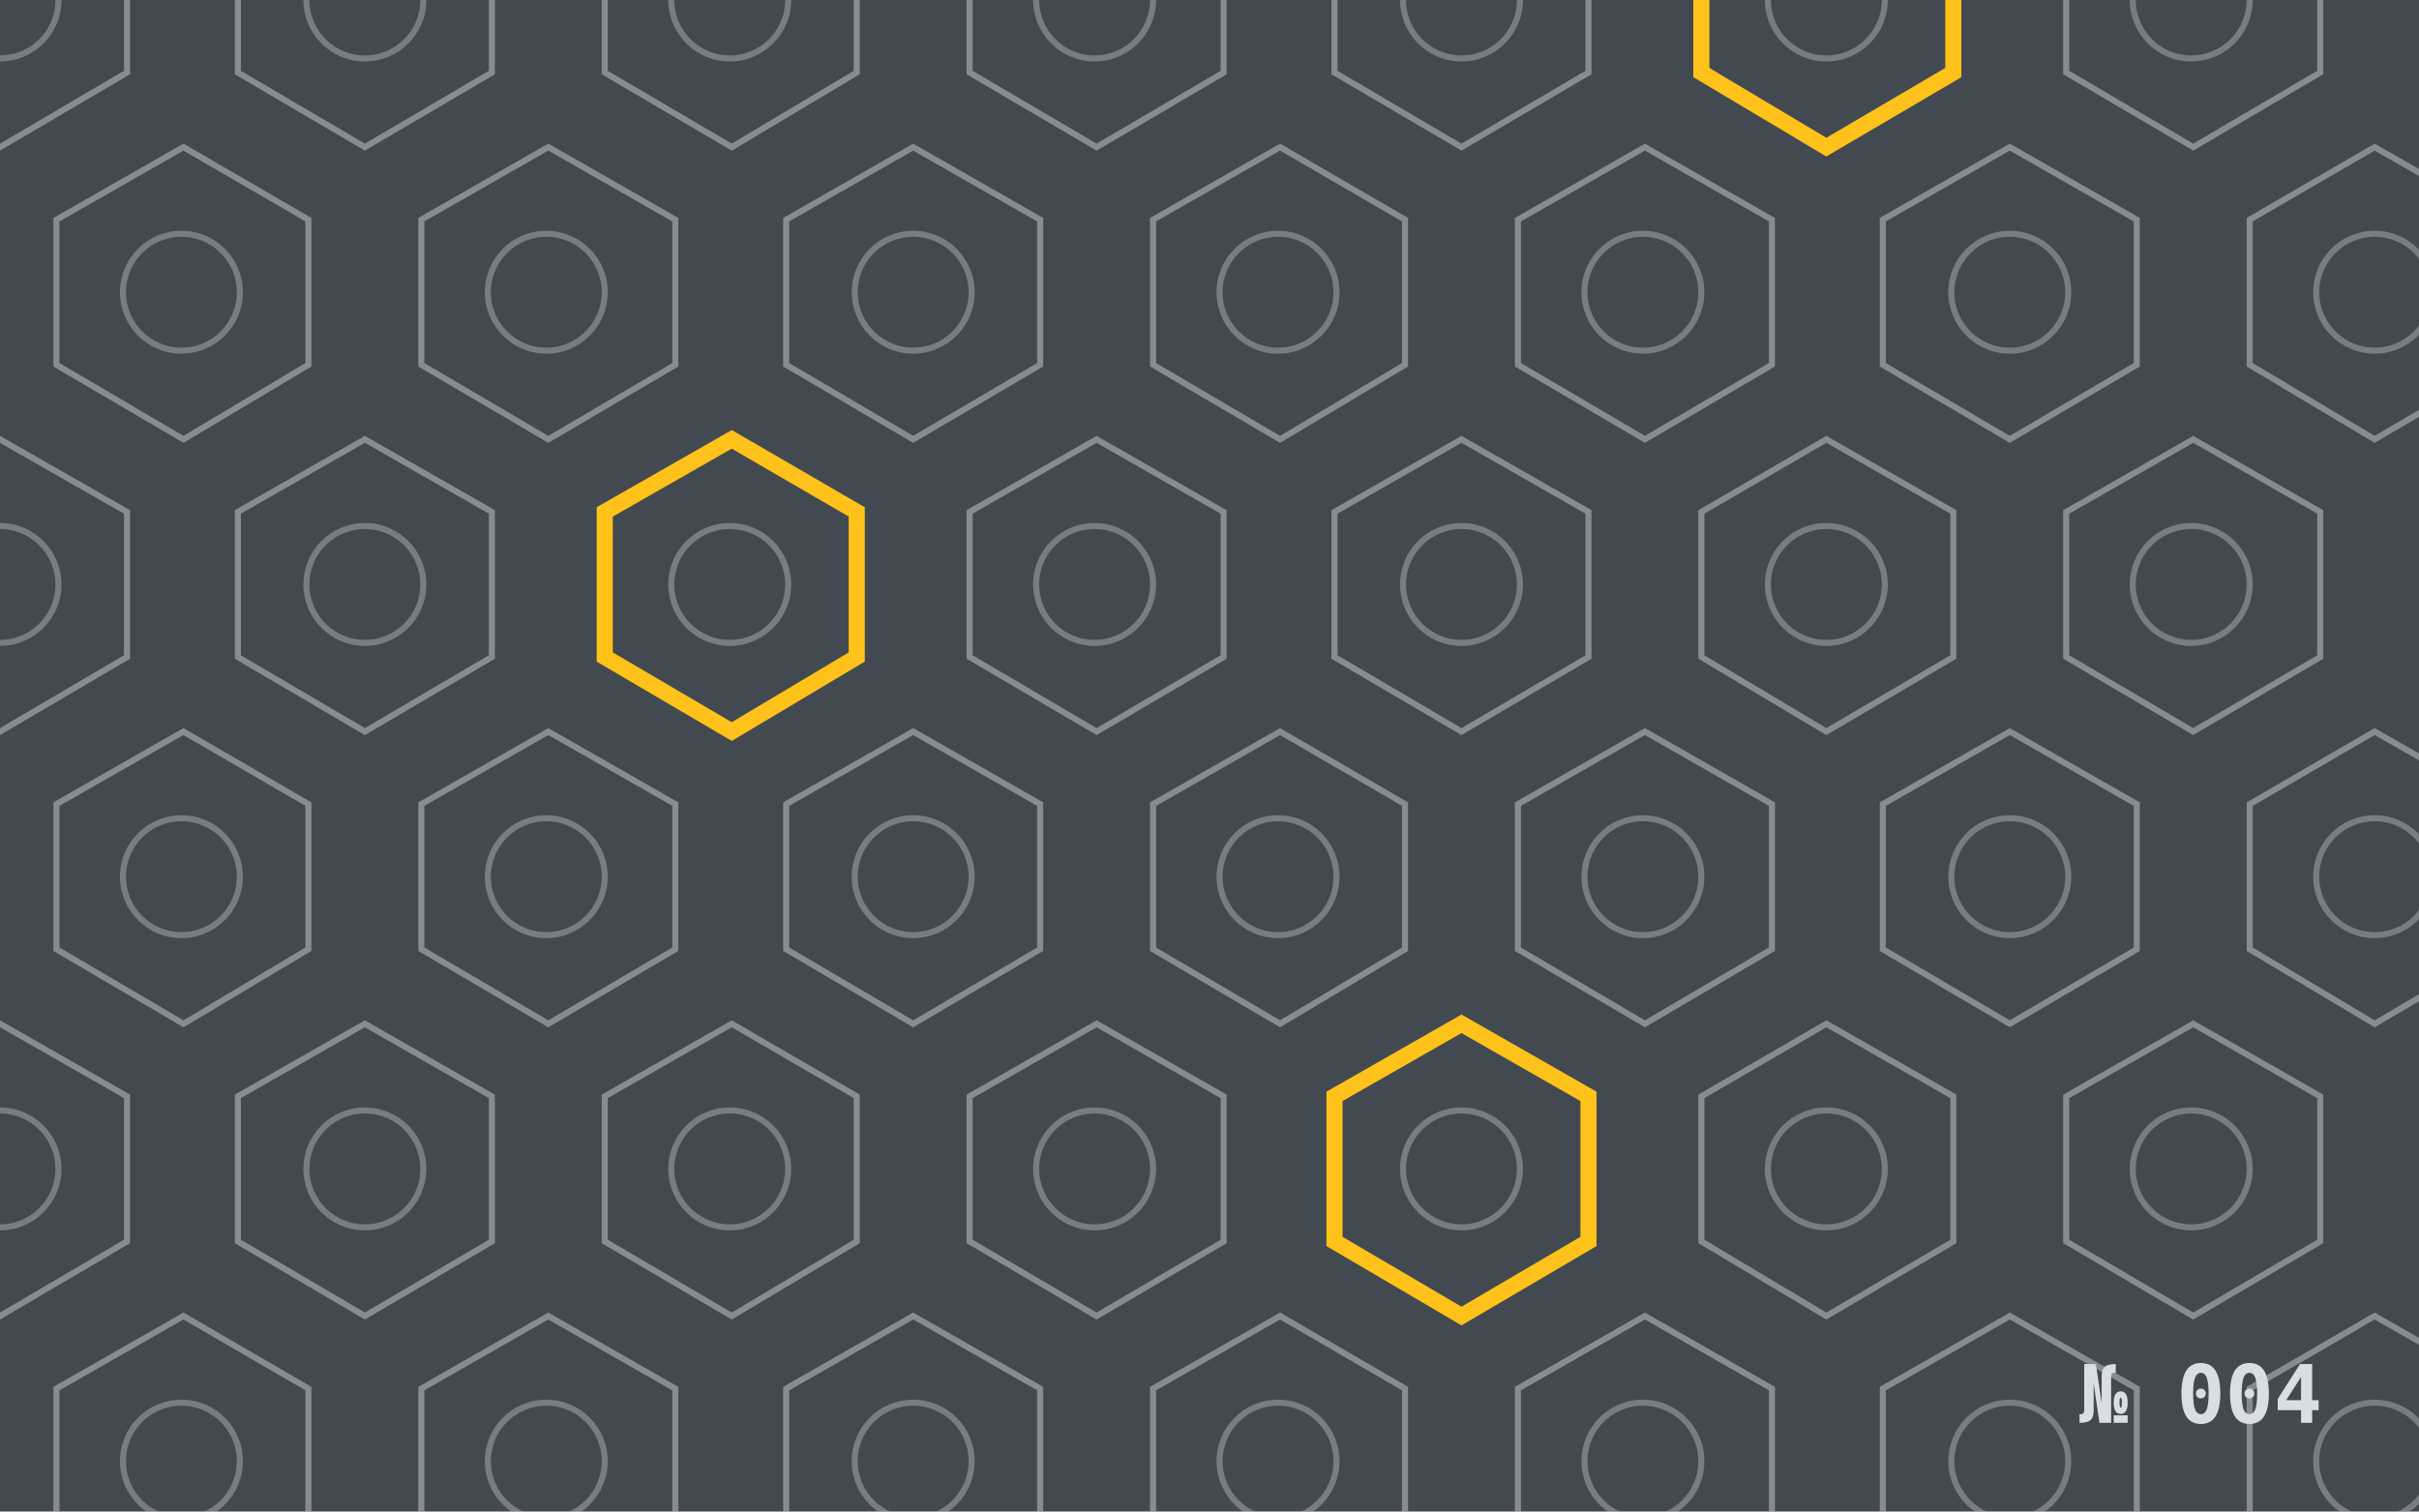
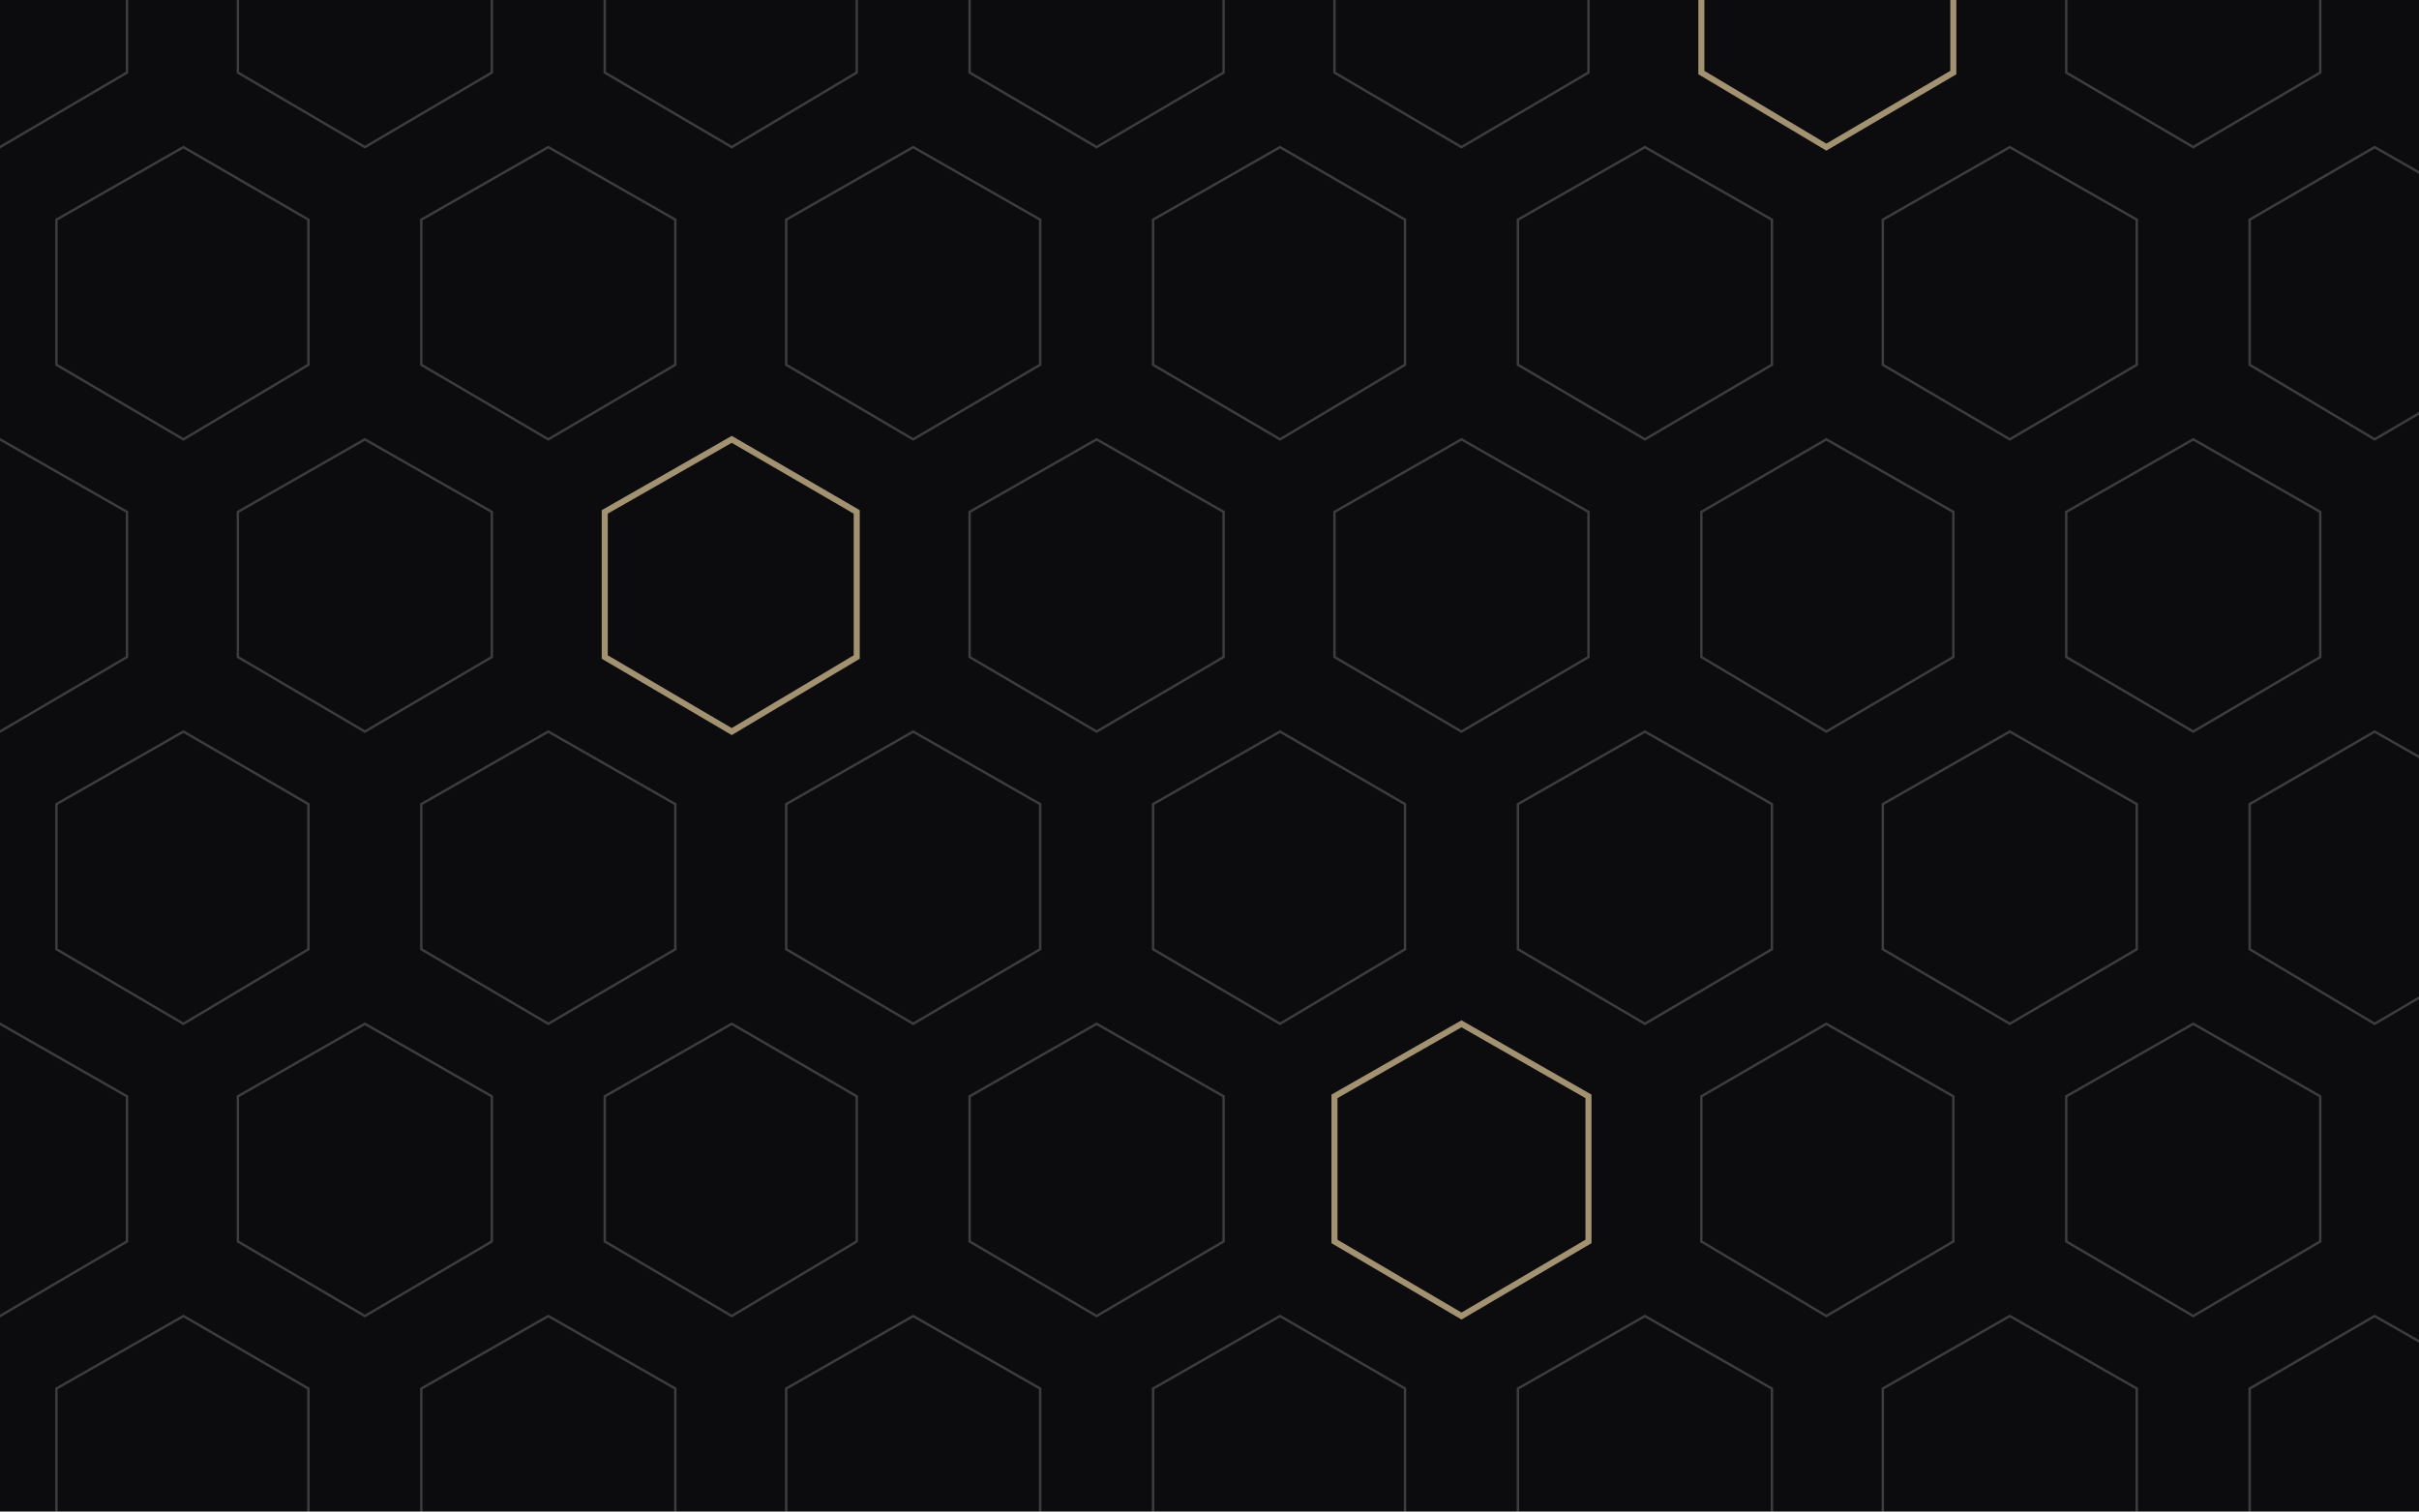
- <svg xmlns="http://www.w3.org/2000/svg" viewBox="0 0 1200 750" preserveAspectRatio="xMidYMid slice" role="img" aria-label="Обложка статьи, рубрика «Обслуживание»">
-   <rect width="1200" height="750" fill="#434950" />
-   <path d="M63 36L0 73L-63 36L-63 -36L-0 -73L63 -36Z" fill="none" stroke="#D9DEE3" stroke-width="3" opacity="0.45" />
-   <circle cx="0" cy="0" r="29" fill="none" stroke="#D9DEE3" stroke-width="3" opacity="0.35" />
-   <path d="M244 36L181 73L118 36L118 -36L181 -73L244 -36Z" fill="none" stroke="#D9DEE3" stroke-width="3" opacity="0.45" />
-   <circle cx="181" cy="0" r="29" fill="none" stroke="#D9DEE3" stroke-width="3" opacity="0.35" />
-   <path d="M425 36L363 73L300 36L300 -36L363 -73L425 -36Z" fill="none" stroke="#D9DEE3" stroke-width="3" opacity="0.45" />
-   <circle cx="362" cy="0" r="29" fill="none" stroke="#D9DEE3" stroke-width="3" opacity="0.35" />
-   <path d="M607 36L544 73L481 36L481 -36L544 -73L607 -36Z" fill="none" stroke="#D9DEE3" stroke-width="3" opacity="0.45" />
-   <circle cx="543" cy="0" r="29" fill="none" stroke="#D9DEE3" stroke-width="3" opacity="0.35" />
-   <path d="M788 36L725 73L662 36L662 -36L725 -73L788 -36Z" fill="none" stroke="#D9DEE3" stroke-width="3" opacity="0.45" />
-   <circle cx="725" cy="0" r="29" fill="none" stroke="#D9DEE3" stroke-width="3" opacity="0.35" />
-   <path d="M969 36L906 73L844 36L844 -36L906 -73L969 -36Z" fill="none" stroke="#FFC21A" stroke-width="8" opacity="1" />
-   <circle cx="906" cy="0" r="29" fill="none" stroke="#D9DEE3" stroke-width="3" opacity="0.35" />
-   <path d="M1151 36L1088 73L1025 36L1025 -36L1088 -73L1151 -36Z" fill="none" stroke="#D9DEE3" stroke-width="3" opacity="0.45" />
-   <circle cx="1087" cy="0" r="29" fill="none" stroke="#D9DEE3" stroke-width="3" opacity="0.35" />
-   <path d="M1332 36L1269 73L1206 36L1206 -36L1269 -73L1332 -36Z" fill="none" stroke="#D9DEE3" stroke-width="3" opacity="0.45" />
-   <circle cx="1269" cy="0" r="29" fill="none" stroke="#D9DEE3" stroke-width="3" opacity="0.35" />
-   <path d="M153 181L91 218L28 181L28 109L91 73L153 109Z" fill="none" stroke="#D9DEE3" stroke-width="3" opacity="0.45" />
-   <circle cx="90" cy="145" r="29" fill="none" stroke="#D9DEE3" stroke-width="3" opacity="0.35" />
-   <path d="M335 181L272 218L209 181L209 109L272 73L335 109Z" fill="none" stroke="#D9DEE3" stroke-width="3" opacity="0.45" />
-   <circle cx="271" cy="145" r="29" fill="none" stroke="#D9DEE3" stroke-width="3" opacity="0.35" />
-   <path d="M516 181L453 218L390 181L390 109L453 73L516 109Z" fill="none" stroke="#D9DEE3" stroke-width="3" opacity="0.45" />
-   <circle cx="453" cy="145" r="29" fill="none" stroke="#D9DEE3" stroke-width="3" opacity="0.35" />
-   <path d="M697 181L635 218L572 181L572 109L635 73L697 109Z" fill="none" stroke="#D9DEE3" stroke-width="3" opacity="0.45" />
-   <circle cx="634" cy="145" r="29" fill="none" stroke="#D9DEE3" stroke-width="3" opacity="0.35" />
-   <path d="M879 181L816 218L753 181L753 109L816 73L879 109Z" fill="none" stroke="#D9DEE3" stroke-width="3" opacity="0.45" />
-   <circle cx="815" cy="145" r="29" fill="none" stroke="#D9DEE3" stroke-width="3" opacity="0.35" />
-   <path d="M1060 181L997 218L934 181L934 109L997 73L1060 109Z" fill="none" stroke="#D9DEE3" stroke-width="3" opacity="0.45" />
-   <circle cx="997" cy="145" r="29" fill="none" stroke="#D9DEE3" stroke-width="3" opacity="0.35" />
-   <path d="M1241 181L1178 218L1116 181L1116 109L1178 73L1241 109Z" fill="none" stroke="#D9DEE3" stroke-width="3" opacity="0.45" />
-   <circle cx="1178" cy="145" r="29" fill="none" stroke="#D9DEE3" stroke-width="3" opacity="0.35" />
-   <path d="M63 326L0 363L-63 326L-63 254L-0 218L63 254Z" fill="none" stroke="#D9DEE3" stroke-width="3" opacity="0.45" />
-   <circle cx="0" cy="290" r="29" fill="none" stroke="#D9DEE3" stroke-width="3" opacity="0.35" />
-   <path d="M244 326L181 363L118 326L118 254L181 218L244 254Z" fill="none" stroke="#D9DEE3" stroke-width="3" opacity="0.45" />
-   <circle cx="181" cy="290" r="29" fill="none" stroke="#D9DEE3" stroke-width="3" opacity="0.35" />
-   <path d="M425 326L363 363L300 326L300 254L363 218L425 254Z" fill="none" stroke="#FFC21A" stroke-width="8" opacity="1" />
-   <circle cx="362" cy="290" r="29" fill="none" stroke="#D9DEE3" stroke-width="3" opacity="0.35" />
-   <path d="M607 326L544 363L481 326L481 254L544 218L607 254Z" fill="none" stroke="#D9DEE3" stroke-width="3" opacity="0.45" />
-   <circle cx="543" cy="290" r="29" fill="none" stroke="#D9DEE3" stroke-width="3" opacity="0.35" />
-   <path d="M788 326L725 363L662 326L662 254L725 218L788 254Z" fill="none" stroke="#D9DEE3" stroke-width="3" opacity="0.45" />
-   <circle cx="725" cy="290" r="29" fill="none" stroke="#D9DEE3" stroke-width="3" opacity="0.35" />
-   <path d="M969 326L906 363L844 326L844 254L906 218L969 254Z" fill="none" stroke="#D9DEE3" stroke-width="3" opacity="0.45" />
-   <circle cx="906" cy="290" r="29" fill="none" stroke="#D9DEE3" stroke-width="3" opacity="0.35" />
-   <path d="M1151 326L1088 363L1025 326L1025 254L1088 218L1151 254Z" fill="none" stroke="#D9DEE3" stroke-width="3" opacity="0.45" />
-   <circle cx="1087" cy="290" r="29" fill="none" stroke="#D9DEE3" stroke-width="3" opacity="0.35" />
-   <path d="M1332 326L1269 363L1206 326L1206 254L1269 218L1332 254Z" fill="none" stroke="#D9DEE3" stroke-width="3" opacity="0.45" />
-   <circle cx="1269" cy="290" r="29" fill="none" stroke="#D9DEE3" stroke-width="3" opacity="0.35" />
-   <path d="M153 471L91 508L28 471L28 399L91 363L153 399Z" fill="none" stroke="#D9DEE3" stroke-width="3" opacity="0.45" />
-   <circle cx="90" cy="435" r="29" fill="none" stroke="#D9DEE3" stroke-width="3" opacity="0.35" />
-   <path d="M335 471L272 508L209 471L209 399L272 363L335 399Z" fill="none" stroke="#D9DEE3" stroke-width="3" opacity="0.45" />
-   <circle cx="271" cy="435" r="29" fill="none" stroke="#D9DEE3" stroke-width="3" opacity="0.35" />
-   <path d="M516 471L453 508L390 471L390 399L453 363L516 399Z" fill="none" stroke="#D9DEE3" stroke-width="3" opacity="0.45" />
-   <circle cx="453" cy="435" r="29" fill="none" stroke="#D9DEE3" stroke-width="3" opacity="0.35" />
-   <path d="M697 471L635 508L572 471L572 399L635 363L697 399Z" fill="none" stroke="#D9DEE3" stroke-width="3" opacity="0.45" />
-   <circle cx="634" cy="435" r="29" fill="none" stroke="#D9DEE3" stroke-width="3" opacity="0.35" />
-   <path d="M879 471L816 508L753 471L753 399L816 363L879 399Z" fill="none" stroke="#D9DEE3" stroke-width="3" opacity="0.45" />
-   <circle cx="815" cy="435" r="29" fill="none" stroke="#D9DEE3" stroke-width="3" opacity="0.35" />
-   <path d="M1060 471L997 508L934 471L934 399L997 363L1060 399Z" fill="none" stroke="#D9DEE3" stroke-width="3" opacity="0.45" />
-   <circle cx="997" cy="435" r="29" fill="none" stroke="#D9DEE3" stroke-width="3" opacity="0.35" />
-   <path d="M1241 471L1178 508L1116 471L1116 399L1178 363L1241 399Z" fill="none" stroke="#D9DEE3" stroke-width="3" opacity="0.45" />
-   <circle cx="1178" cy="435" r="29" fill="none" stroke="#D9DEE3" stroke-width="3" opacity="0.35" />
-   <path d="M63 616L0 653L-63 616L-63 544L-0 508L63 544Z" fill="none" stroke="#D9DEE3" stroke-width="3" opacity="0.45" />
-   <circle cx="0" cy="580" r="29" fill="none" stroke="#D9DEE3" stroke-width="3" opacity="0.35" />
-   <path d="M244 616L181 653L118 616L118 544L181 508L244 544Z" fill="none" stroke="#D9DEE3" stroke-width="3" opacity="0.45" />
-   <circle cx="181" cy="580" r="29" fill="none" stroke="#D9DEE3" stroke-width="3" opacity="0.35" />
-   <path d="M425 616L363 653L300 616L300 544L363 508L425 544Z" fill="none" stroke="#D9DEE3" stroke-width="3" opacity="0.45" />
-   <circle cx="362" cy="580" r="29" fill="none" stroke="#D9DEE3" stroke-width="3" opacity="0.35" />
-   <path d="M607 616L544 653L481 616L481 544L544 508L607 544Z" fill="none" stroke="#D9DEE3" stroke-width="3" opacity="0.45" />
-   <circle cx="543" cy="580" r="29" fill="none" stroke="#D9DEE3" stroke-width="3" opacity="0.35" />
-   <path d="M788 616L725 653L662 616L662 544L725 508L788 544Z" fill="none" stroke="#FFC21A" stroke-width="8" opacity="1" />
-   <circle cx="725" cy="580" r="29" fill="none" stroke="#D9DEE3" stroke-width="3" opacity="0.35" />
-   <path d="M969 616L906 653L844 616L844 544L906 508L969 544Z" fill="none" stroke="#D9DEE3" stroke-width="3" opacity="0.45" />
-   <circle cx="906" cy="580" r="29" fill="none" stroke="#D9DEE3" stroke-width="3" opacity="0.35" />
-   <path d="M1151 616L1088 653L1025 616L1025 544L1088 508L1151 544Z" fill="none" stroke="#D9DEE3" stroke-width="3" opacity="0.45" />
-   <circle cx="1087" cy="580" r="29" fill="none" stroke="#D9DEE3" stroke-width="3" opacity="0.35" />
-   <path d="M1332 616L1269 653L1206 616L1206 544L1269 508L1332 544Z" fill="none" stroke="#D9DEE3" stroke-width="3" opacity="0.45" />
-   <circle cx="1269" cy="580" r="29" fill="none" stroke="#D9DEE3" stroke-width="3" opacity="0.35" />
-   <path d="M153 761L91 798L28 761L28 689L91 653L153 689Z" fill="none" stroke="#D9DEE3" stroke-width="3" opacity="0.45" />
-   <circle cx="90" cy="725" r="29" fill="none" stroke="#D9DEE3" stroke-width="3" opacity="0.35" />
-   <path d="M335 761L272 798L209 761L209 689L272 653L335 689Z" fill="none" stroke="#D9DEE3" stroke-width="3" opacity="0.45" />
-   <circle cx="271" cy="725" r="29" fill="none" stroke="#D9DEE3" stroke-width="3" opacity="0.35" />
-   <path d="M516 761L453 798L390 761L390 689L453 653L516 689Z" fill="none" stroke="#D9DEE3" stroke-width="3" opacity="0.45" />
-   <circle cx="453" cy="725" r="29" fill="none" stroke="#D9DEE3" stroke-width="3" opacity="0.35" />
-   <path d="M697 761L635 798L572 761L572 689L635 653L697 689Z" fill="none" stroke="#D9DEE3" stroke-width="3" opacity="0.45" />
-   <circle cx="634" cy="725" r="29" fill="none" stroke="#D9DEE3" stroke-width="3" opacity="0.35" />
-   <path d="M879 761L816 798L753 761L753 689L816 653L879 689Z" fill="none" stroke="#D9DEE3" stroke-width="3" opacity="0.45" />
-   <circle cx="815" cy="725" r="29" fill="none" stroke="#D9DEE3" stroke-width="3" opacity="0.35" />
-   <path d="M1060 761L997 798L934 761L934 689L997 653L1060 689Z" fill="none" stroke="#D9DEE3" stroke-width="3" opacity="0.45" />
-   <circle cx="997" cy="725" r="29" fill="none" stroke="#D9DEE3" stroke-width="3" opacity="0.35" />
-   <path d="M1241 761L1178 798L1116 761L1116 689L1178 653L1241 689Z" fill="none" stroke="#D9DEE3" stroke-width="3" opacity="0.45" />
-   <circle cx="1178" cy="725" r="29" fill="none" stroke="#D9DEE3" stroke-width="3" opacity="0.35" />
-   <text x="1152" y="706" text-anchor="end" font-family="'JetBrains Mono',ui-monospace,monospace" font-size="40" font-weight="600" fill="#D9DEE3">№ 004</text>
+ <svg xmlns="http://www.w3.org/2000/svg" width="1200" height="750" viewBox="0 0 1200 750" preserveAspectRatio="xMidYMid slice" aria-hidden="true" focusable="false">
+   <rect width="1200" height="750" fill="#0C0B0D" />
+   <path d="M63 36L0 73L-63 36L-63 -36L-0 -73L63 -36Z" fill="none" stroke="#ECEBE6" stroke-width="1.2" opacity="0.22" />
+   <path d="M244 36L181 73L118 36L118 -36L181 -73L244 -36Z" fill="none" stroke="#ECEBE6" stroke-width="1.2" opacity="0.22" />
+   <path d="M425 36L363 73L300 36L300 -36L363 -73L425 -36Z" fill="none" stroke="#ECEBE6" stroke-width="1.2" opacity="0.22" />
+   <path d="M607 36L544 73L481 36L481 -36L544 -73L607 -36Z" fill="none" stroke="#ECEBE6" stroke-width="1.2" opacity="0.22" />
+   <path d="M788 36L725 73L662 36L662 -36L725 -73L788 -36Z" fill="none" stroke="#ECEBE6" stroke-width="1.2" opacity="0.22" />
+   <path d="M969 36L906 73L844 36L844 -36L906 -73L969 -36Z" fill="none" stroke="#C8B48A" stroke-width="3" opacity="0.8" />
+   <path d="M1151 36L1088 73L1025 36L1025 -36L1088 -73L1151 -36Z" fill="none" stroke="#ECEBE6" stroke-width="1.2" opacity="0.22" />
+   <path d="M1332 36L1269 73L1206 36L1206 -36L1269 -73L1332 -36Z" fill="none" stroke="#ECEBE6" stroke-width="1.2" opacity="0.22" />
+   <path d="M153 181L91 218L28 181L28 109L91 73L153 109Z" fill="none" stroke="#ECEBE6" stroke-width="1.2" opacity="0.22" />
+   <path d="M335 181L272 218L209 181L209 109L272 73L335 109Z" fill="none" stroke="#ECEBE6" stroke-width="1.2" opacity="0.22" />
+   <path d="M516 181L453 218L390 181L390 109L453 73L516 109Z" fill="none" stroke="#ECEBE6" stroke-width="1.2" opacity="0.22" />
+   <path d="M697 181L635 218L572 181L572 109L635 73L697 109Z" fill="none" stroke="#ECEBE6" stroke-width="1.2" opacity="0.22" />
+   <path d="M879 181L816 218L753 181L753 109L816 73L879 109Z" fill="none" stroke="#ECEBE6" stroke-width="1.2" opacity="0.22" />
+   <path d="M1060 181L997 218L934 181L934 109L997 73L1060 109Z" fill="none" stroke="#ECEBE6" stroke-width="1.2" opacity="0.22" />
+   <path d="M1241 181L1178 218L1116 181L1116 109L1178 73L1241 109Z" fill="none" stroke="#ECEBE6" stroke-width="1.2" opacity="0.22" />
+   <path d="M63 326L0 363L-63 326L-63 254L-0 218L63 254Z" fill="none" stroke="#ECEBE6" stroke-width="1.2" opacity="0.22" />
+   <path d="M244 326L181 363L118 326L118 254L181 218L244 254Z" fill="none" stroke="#ECEBE6" stroke-width="1.2" opacity="0.22" />
+   <path d="M425 326L363 363L300 326L300 254L363 218L425 254Z" fill="none" stroke="#C8B48A" stroke-width="3" opacity="0.8" />
+   <path d="M607 326L544 363L481 326L481 254L544 218L607 254Z" fill="none" stroke="#ECEBE6" stroke-width="1.2" opacity="0.22" />
+   <path d="M788 326L725 363L662 326L662 254L725 218L788 254Z" fill="none" stroke="#ECEBE6" stroke-width="1.2" opacity="0.22" />
+   <path d="M969 326L906 363L844 326L844 254L906 218L969 254Z" fill="none" stroke="#ECEBE6" stroke-width="1.2" opacity="0.22" />
+   <path d="M1151 326L1088 363L1025 326L1025 254L1088 218L1151 254Z" fill="none" stroke="#ECEBE6" stroke-width="1.2" opacity="0.22" />
+   <path d="M1332 326L1269 363L1206 326L1206 254L1269 218L1332 254Z" fill="none" stroke="#ECEBE6" stroke-width="1.2" opacity="0.22" />
+   <path d="M153 471L91 508L28 471L28 399L91 363L153 399Z" fill="none" stroke="#ECEBE6" stroke-width="1.2" opacity="0.22" />
+   <path d="M335 471L272 508L209 471L209 399L272 363L335 399Z" fill="none" stroke="#ECEBE6" stroke-width="1.2" opacity="0.22" />
+   <path d="M516 471L453 508L390 471L390 399L453 363L516 399Z" fill="none" stroke="#ECEBE6" stroke-width="1.2" opacity="0.22" />
+   <path d="M697 471L635 508L572 471L572 399L635 363L697 399Z" fill="none" stroke="#ECEBE6" stroke-width="1.2" opacity="0.22" />
+   <path d="M879 471L816 508L753 471L753 399L816 363L879 399Z" fill="none" stroke="#ECEBE6" stroke-width="1.2" opacity="0.22" />
+   <path d="M1060 471L997 508L934 471L934 399L997 363L1060 399Z" fill="none" stroke="#ECEBE6" stroke-width="1.2" opacity="0.22" />
+   <path d="M1241 471L1178 508L1116 471L1116 399L1178 363L1241 399Z" fill="none" stroke="#ECEBE6" stroke-width="1.2" opacity="0.22" />
+   <path d="M63 616L0 653L-63 616L-63 544L-0 508L63 544Z" fill="none" stroke="#ECEBE6" stroke-width="1.2" opacity="0.22" />
+   <path d="M244 616L181 653L118 616L118 544L181 508L244 544Z" fill="none" stroke="#ECEBE6" stroke-width="1.2" opacity="0.22" />
+   <path d="M425 616L363 653L300 616L300 544L363 508L425 544Z" fill="none" stroke="#ECEBE6" stroke-width="1.2" opacity="0.22" />
+   <path d="M607 616L544 653L481 616L481 544L544 508L607 544Z" fill="none" stroke="#ECEBE6" stroke-width="1.2" opacity="0.22" />
+   <path d="M788 616L725 653L662 616L662 544L725 508L788 544Z" fill="none" stroke="#C8B48A" stroke-width="3" opacity="0.8" />
+   <path d="M969 616L906 653L844 616L844 544L906 508L969 544Z" fill="none" stroke="#ECEBE6" stroke-width="1.2" opacity="0.22" />
+   <path d="M1151 616L1088 653L1025 616L1025 544L1088 508L1151 544Z" fill="none" stroke="#ECEBE6" stroke-width="1.2" opacity="0.22" />
+   <path d="M1332 616L1269 653L1206 616L1206 544L1269 508L1332 544Z" fill="none" stroke="#ECEBE6" stroke-width="1.2" opacity="0.22" />
+   <path d="M153 761L91 798L28 761L28 689L91 653L153 689Z" fill="none" stroke="#ECEBE6" stroke-width="1.2" opacity="0.22" />
+   <path d="M335 761L272 798L209 761L209 689L272 653L335 689Z" fill="none" stroke="#ECEBE6" stroke-width="1.2" opacity="0.22" />
+   <path d="M516 761L453 798L390 761L390 689L453 653L516 689Z" fill="none" stroke="#ECEBE6" stroke-width="1.2" opacity="0.22" />
+   <path d="M697 761L635 798L572 761L572 689L635 653L697 689Z" fill="none" stroke="#ECEBE6" stroke-width="1.2" opacity="0.22" />
+   <path d="M879 761L816 798L753 761L753 689L816 653L879 689Z" fill="none" stroke="#ECEBE6" stroke-width="1.2" opacity="0.22" />
+   <path d="M1060 761L997 798L934 761L934 689L997 653L1060 689Z" fill="none" stroke="#ECEBE6" stroke-width="1.2" opacity="0.22" />
+   <path d="M1241 761L1178 798L1116 761L1116 689L1178 653L1241 689Z" fill="none" stroke="#ECEBE6" stroke-width="1.2" opacity="0.22" />
</svg>
